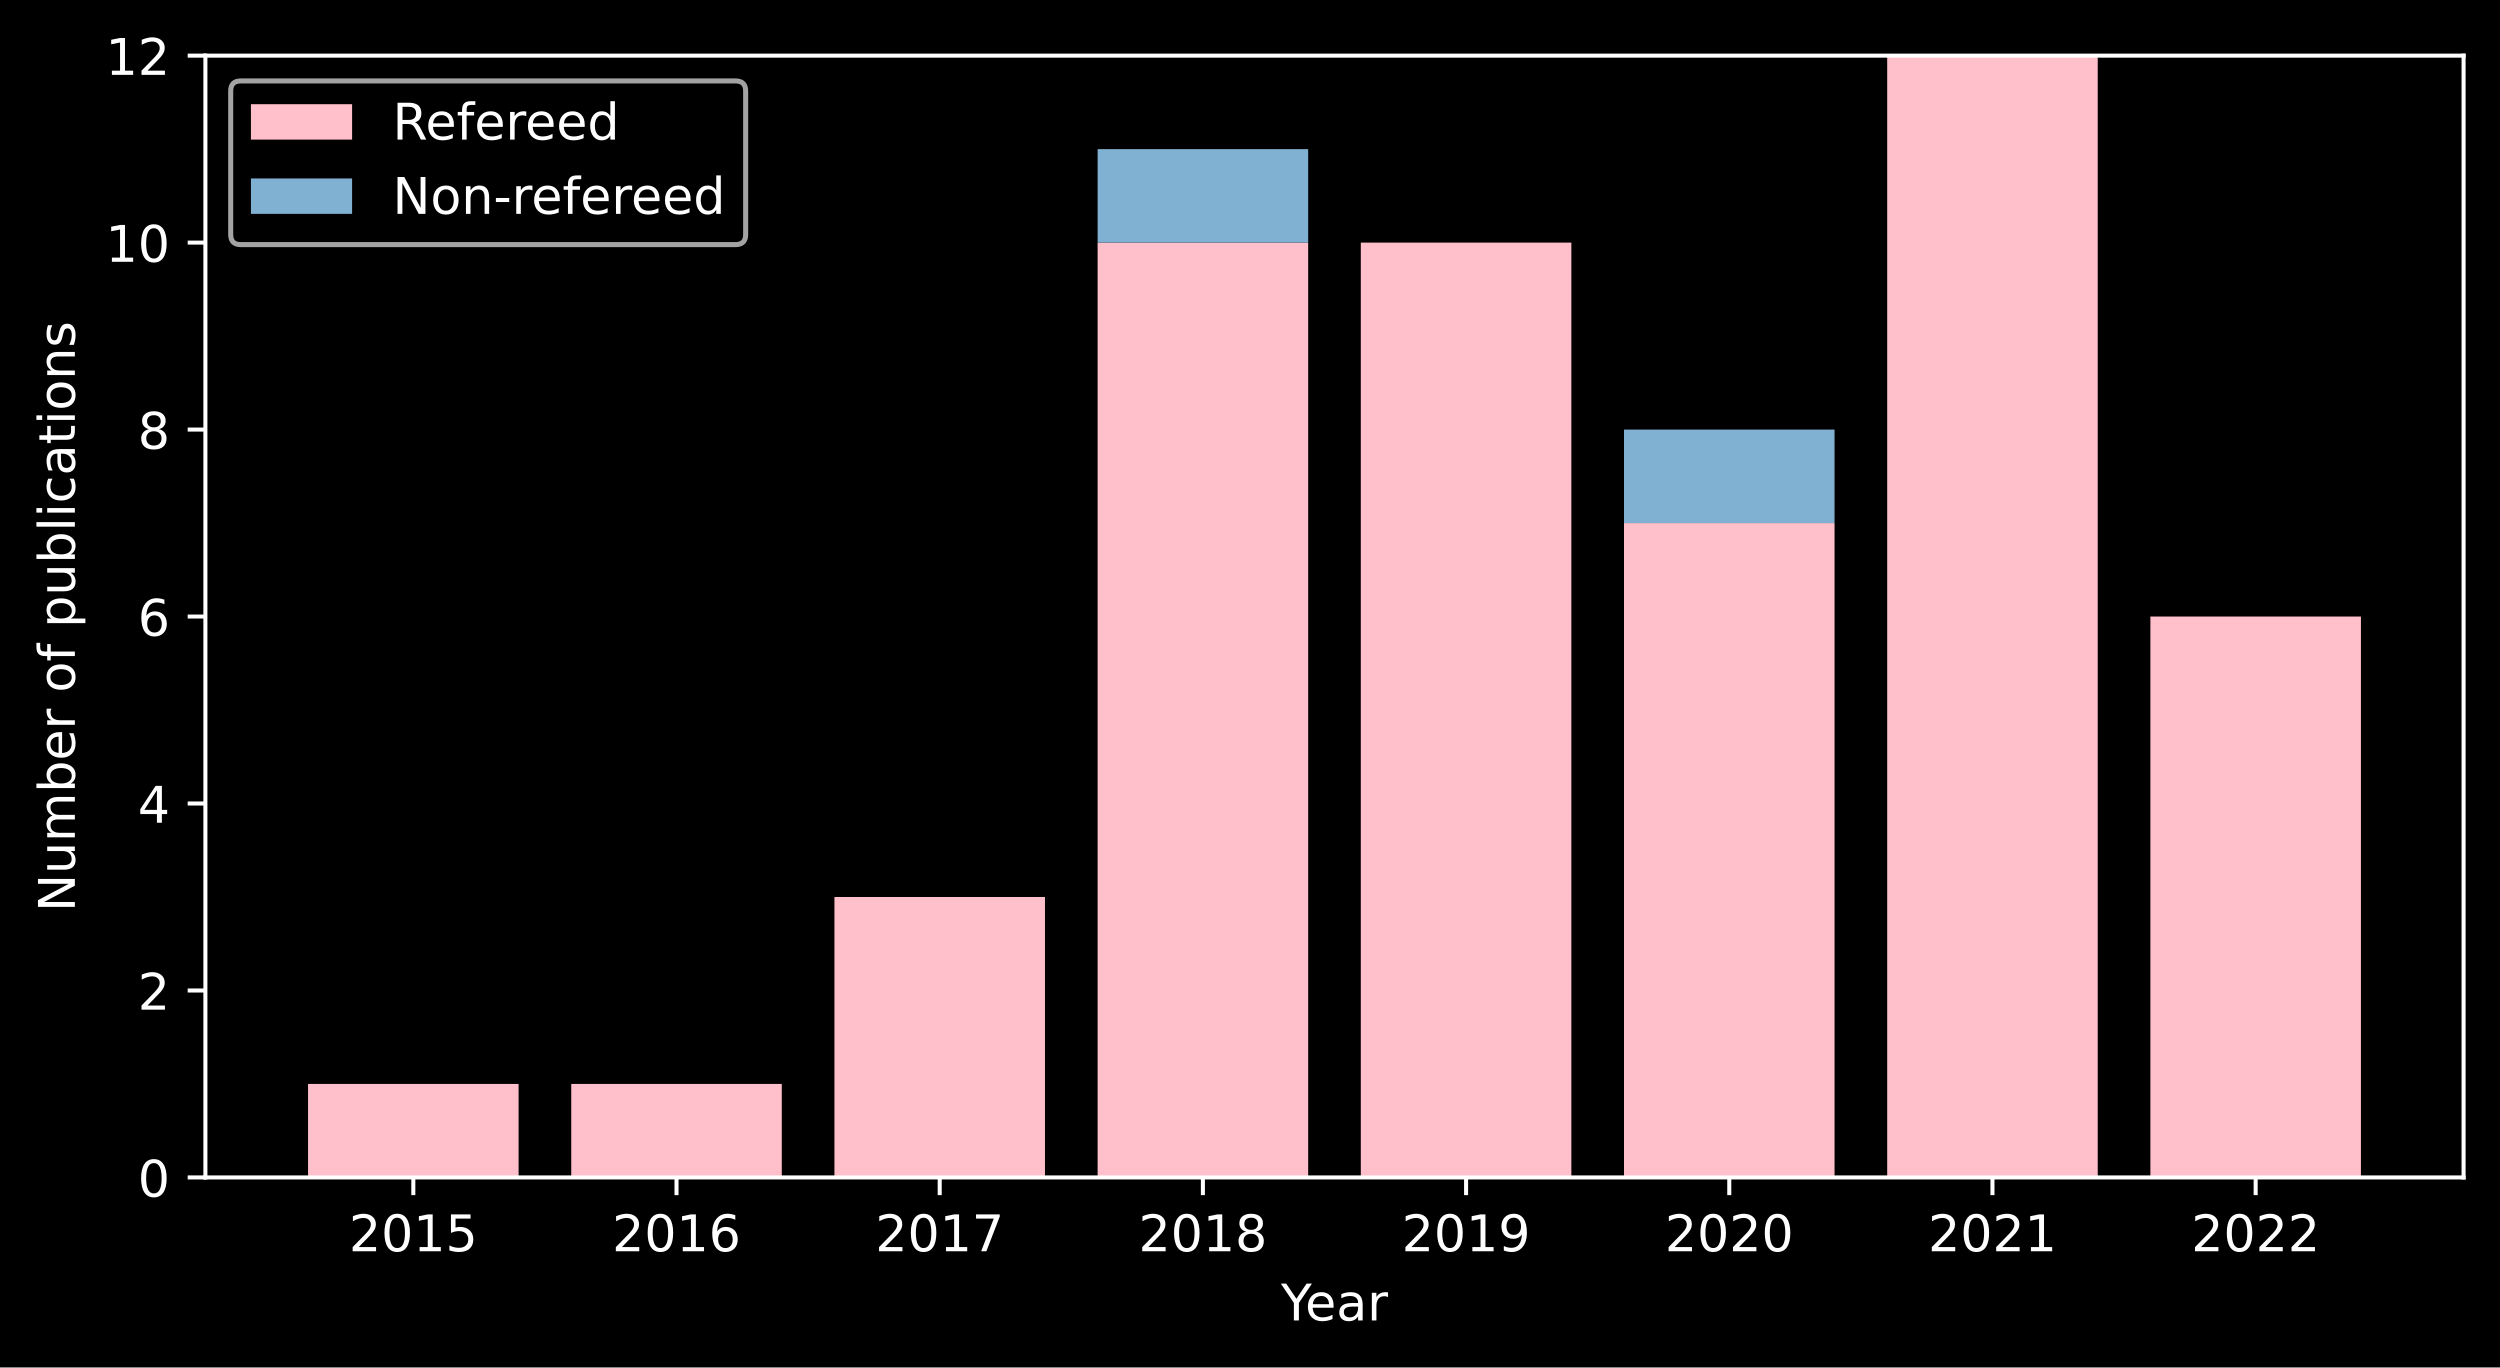
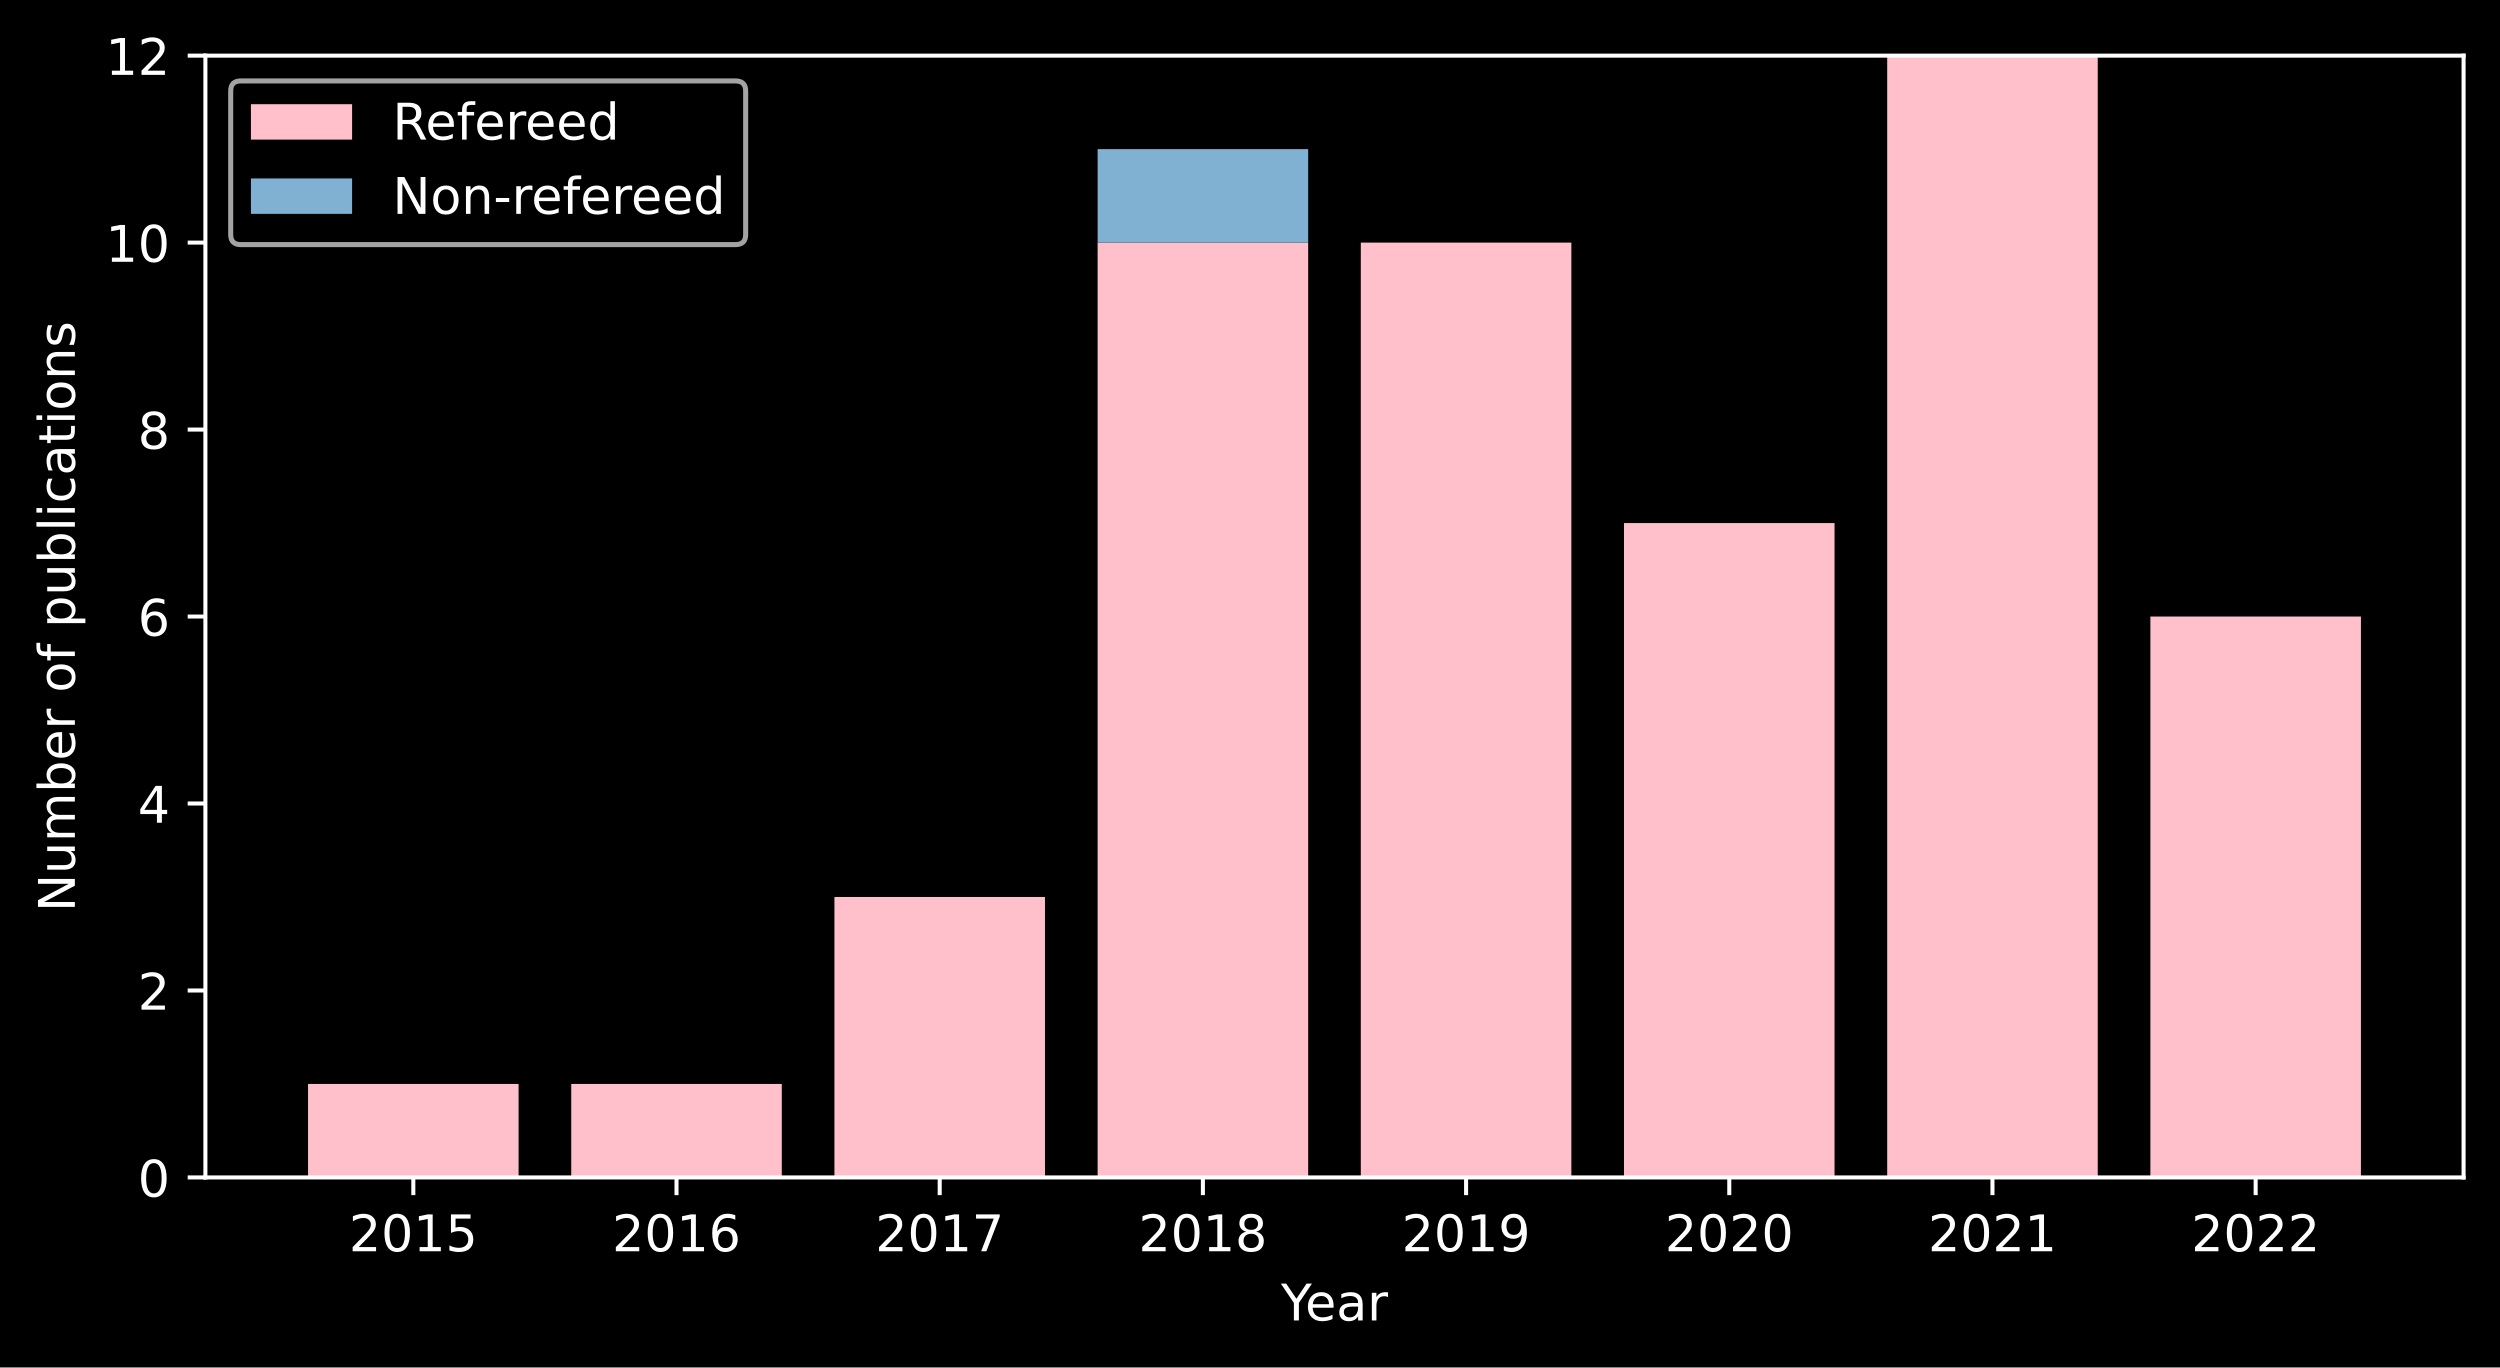
<svg xmlns="http://www.w3.org/2000/svg" xmlns:xlink="http://www.w3.org/1999/xlink" width="494.203pt" height="270.315pt" viewBox="0 0 494.203 270.315" version="1.1">
  <defs>
    <style type="text/css">*{stroke-linejoin: round; stroke-linecap: butt}</style>
  </defs>
  <g id="figure_1">
    <g id="patch_1">
      <path d="M 0 270.315  L 494.203 270.315  L 494.203 0  L 0 0  z " />
    </g>
    <g id="axes_1">
      <g id="patch_2">
        <path d="M 40.603 232.759  L 487.003 232.759  L 487.003 10.999  L 40.603 10.999  z " />
      </g>
      <g id="patch_3">
-         <path d="M 425.09 232.759  L 466.712 232.759  L 466.712 121.879  L 425.09 121.879  z " clip-path="url(#pa1e4fc22f9)" style="fill: #ffc0cb" />
+         <path d="M 425.09 232.759  L 466.712 232.759  L 466.712 121.879  L 425.09 121.879  z " clip-path="url(#p609e534602)" style="fill: #ffc0cb" />
      </g>
      <g id="patch_4">
-         <path d="M 373.062 232.759  L 414.684 232.759  L 414.684 10.999  L 373.062 10.999  z " clip-path="url(#pa1e4fc22f9)" style="fill: #ffc0cb" />
+         <path d="M 373.062 232.759  L 414.684 232.759  L 414.684 10.999  L 373.062 10.999  z " clip-path="url(#p609e534602)" style="fill: #ffc0cb" />
      </g>
      <g id="patch_5">
-         <path d="M 321.034 232.759  L 362.656 232.759  L 362.656 103.399  L 321.034 103.399  z " clip-path="url(#pa1e4fc22f9)" style="fill: #ffc0cb" />
+         <path d="M 321.034 232.759  L 362.656 232.759  L 362.656 103.399  L 321.034 103.399  z " clip-path="url(#p609e534602)" style="fill: #ffc0cb" />
      </g>
      <g id="patch_6">
-         <path d="M 269.006 232.759  L 310.628 232.759  L 310.628 47.959  L 269.006 47.959  z " clip-path="url(#pa1e4fc22f9)" style="fill: #ffc0cb" />
+         <path d="M 269.006 232.759  L 310.628 232.759  L 310.628 47.959  L 269.006 47.959  z " clip-path="url(#p609e534602)" style="fill: #ffc0cb" />
      </g>
      <g id="patch_7">
-         <path d="M 216.978 232.759  L 258.6 232.759  L 258.6 47.959  L 216.978 47.959  z " clip-path="url(#pa1e4fc22f9)" style="fill: #ffc0cb" />
+         <path d="M 216.978 232.759  L 258.6 232.759  L 258.6 47.959  L 216.978 47.959  z " clip-path="url(#p609e534602)" style="fill: #ffc0cb" />
      </g>
      <g id="patch_8">
-         <path d="M 164.95 232.759  L 206.572 232.759  L 206.572 177.319  L 164.95 177.319  z " clip-path="url(#pa1e4fc22f9)" style="fill: #ffc0cb" />
+         <path d="M 164.95 232.759  L 206.572 232.759  L 206.572 177.319  L 164.95 177.319  z " clip-path="url(#p609e534602)" style="fill: #ffc0cb" />
      </g>
      <g id="patch_9">
-         <path d="M 112.922 232.759  L 154.544 232.759  L 154.544 214.279  L 112.922 214.279  z " clip-path="url(#pa1e4fc22f9)" style="fill: #ffc0cb" />
+         <path d="M 112.922 232.759  L 154.544 232.759  L 154.544 214.279  L 112.922 214.279  z " clip-path="url(#p609e534602)" style="fill: #ffc0cb" />
      </g>
      <g id="patch_10">
-         <path d="M 60.894 232.759  L 102.516 232.759  L 102.516 214.279  L 60.894 214.279  z " clip-path="url(#pa1e4fc22f9)" style="fill: #ffc0cb" />
+         <path d="M 60.894 232.759  L 102.516 232.759  L 102.516 214.279  L 60.894 214.279  z " clip-path="url(#p609e534602)" style="fill: #ffc0cb" />
      </g>
      <g id="patch_11">
-         <path d="M 425.09 121.879  L 466.712 121.879  L 466.712 121.879  L 425.09 121.879  z " clip-path="url(#pa1e4fc22f9)" style="fill: #81b1d2" />
+         <path d="M 425.09 121.879  L 466.712 121.879  L 466.712 121.879  L 425.09 121.879  z " clip-path="url(#p609e534602)" style="fill: #81b1d2" />
      </g>
      <g id="patch_12">
-         <path d="M 373.062 10.999  L 414.684 10.999  L 414.684 10.999  L 373.062 10.999  z " clip-path="url(#pa1e4fc22f9)" style="fill: #81b1d2" />
+         <path d="M 373.062 10.999  L 414.684 10.999  L 414.684 10.999  L 373.062 10.999  z " clip-path="url(#p609e534602)" style="fill: #81b1d2" />
      </g>
      <g id="patch_13">
-         <path d="M 321.034 103.399  L 362.656 103.399  L 362.656 84.919  L 321.034 84.919  z " clip-path="url(#pa1e4fc22f9)" style="fill: #81b1d2" />
+         <path d="M 321.034 103.399  L 362.656 103.399  L 362.656 103.399  L 321.034 103.399  z " clip-path="url(#p609e534602)" style="fill: #81b1d2" />
      </g>
      <g id="patch_14">
-         <path d="M 269.006 47.959  L 310.628 47.959  L 310.628 47.959  L 269.006 47.959  z " clip-path="url(#pa1e4fc22f9)" style="fill: #81b1d2" />
+         <path d="M 269.006 47.959  L 310.628 47.959  L 310.628 47.959  L 269.006 47.959  z " clip-path="url(#p609e534602)" style="fill: #81b1d2" />
      </g>
      <g id="patch_15">
-         <path d="M 216.978 47.959  L 258.6 47.959  L 258.6 29.479  L 216.978 29.479  z " clip-path="url(#pa1e4fc22f9)" style="fill: #81b1d2" />
+         <path d="M 216.978 47.959  L 258.6 47.959  L 258.6 29.479  L 216.978 29.479  z " clip-path="url(#p609e534602)" style="fill: #81b1d2" />
      </g>
      <g id="patch_16">
-         <path d="M 164.95 177.319  L 206.572 177.319  L 206.572 177.319  L 164.95 177.319  z " clip-path="url(#pa1e4fc22f9)" style="fill: #81b1d2" />
+         <path d="M 164.95 177.319  L 206.572 177.319  L 206.572 177.319  L 164.95 177.319  z " clip-path="url(#p609e534602)" style="fill: #81b1d2" />
      </g>
      <g id="patch_17">
-         <path d="M 112.922 214.279  L 154.544 214.279  L 154.544 214.279  L 112.922 214.279  z " clip-path="url(#pa1e4fc22f9)" style="fill: #81b1d2" />
+         <path d="M 112.922 214.279  L 154.544 214.279  L 154.544 214.279  L 112.922 214.279  z " clip-path="url(#p609e534602)" style="fill: #81b1d2" />
      </g>
      <g id="patch_18">
-         <path d="M 60.894 214.279  L 102.516 214.279  L 102.516 214.279  L 60.894 214.279  z " clip-path="url(#pa1e4fc22f9)" style="fill: #81b1d2" />
+         <path d="M 60.894 214.279  L 102.516 214.279  L 102.516 214.279  L 60.894 214.279  z " clip-path="url(#p609e534602)" style="fill: #81b1d2" />
      </g>
      <g id="matplotlib.axis_1">
        <g id="xtick_1">
          <g id="line2d_1">
            <defs>
-               <path id="m7bdd862234" d="M 0 0  L 0 3.5  " style="stroke: #ffffff; stroke-width: 0.8" />
-             </defs>
-             <g>
-               <use xlink:href="#m7bdd862234" x="445.901" y="232.759" style="fill: #ffffff; stroke: #ffffff; stroke-width: 0.8" />
+               <path id="m243be92d24" d="M 0 0  L 0 3.5  " style="stroke: #ffffff; stroke-width: 0.8" />
+             </defs>
+             <g>
+               <use xlink:href="#m243be92d24" x="445.901" y="232.759" style="fill: #ffffff; stroke: #ffffff; stroke-width: 0.8" />
            </g>
          </g>
          <g id="text_1">
            <g style="fill: #ffffff" transform="translate(433.176 247.3577) scale(0.1 -0.1)">
              <defs>
                <path id="DejaVuSans-32" d="M 1228 531  L 3431 531  L 3431 0  L 469 0  L 469 531  Q 828 903 1448 1529  Q 2069 2156 2228 2338  Q 2531 2678 2651 2914  Q 2772 3150 2772 3378  Q 2772 3750 2511 3984  Q 2250 4219 1831 4219  Q 1534 4219 1204 4116  Q 875 4013 500 3803  L 500 4441  Q 881 4594 1212 4672  Q 1544 4750 1819 4750  Q 2544 4750 2975 4387  Q 3406 4025 3406 3419  Q 3406 3131 3298 2873  Q 3191 2616 2906 2266  Q 2828 2175 2409 1742  Q 1991 1309 1228 531  z " transform="scale(0.015625)" />
                <path id="DejaVuSans-30" d="M 2034 4250  Q 1547 4250 1301 3770  Q 1056 3291 1056 2328  Q 1056 1369 1301 889  Q 1547 409 2034 409  Q 2525 409 2770 889  Q 3016 1369 3016 2328  Q 3016 3291 2770 3770  Q 2525 4250 2034 4250  z M 2034 4750  Q 2819 4750 3233 4129  Q 3647 3509 3647 2328  Q 3647 1150 3233 529  Q 2819 -91 2034 -91  Q 1250 -91 836 529  Q 422 1150 422 2328  Q 422 3509 836 4129  Q 1250 4750 2034 4750  z " transform="scale(0.015625)" />
              </defs>
              <use xlink:href="#DejaVuSans-32" />
              <use xlink:href="#DejaVuSans-30" x="63.623" />
              <use xlink:href="#DejaVuSans-32" x="127.246" />
              <use xlink:href="#DejaVuSans-32" x="190.869" />
            </g>
          </g>
        </g>
        <g id="xtick_2">
          <g id="line2d_2">
            <g>
-               <use xlink:href="#m7bdd862234" x="393.873" y="232.759" style="fill: #ffffff; stroke: #ffffff; stroke-width: 0.8" />
+               <use xlink:href="#m243be92d24" x="393.873" y="232.759" style="fill: #ffffff; stroke: #ffffff; stroke-width: 0.8" />
            </g>
          </g>
          <g id="text_2">
            <g style="fill: #ffffff" transform="translate(381.1481 247.3577) scale(0.1 -0.1)">
              <defs>
                <path id="DejaVuSans-31" d="M 794 531  L 1825 531  L 1825 4091  L 703 3866  L 703 4441  L 1819 4666  L 2450 4666  L 2450 531  L 3481 531  L 3481 0  L 794 0  L 794 531  z " transform="scale(0.015625)" />
              </defs>
              <use xlink:href="#DejaVuSans-32" />
              <use xlink:href="#DejaVuSans-30" x="63.623" />
              <use xlink:href="#DejaVuSans-32" x="127.246" />
              <use xlink:href="#DejaVuSans-31" x="190.869" />
            </g>
          </g>
        </g>
        <g id="xtick_3">
          <g id="line2d_3">
            <g>
-               <use xlink:href="#m7bdd862234" x="341.845" y="232.759" style="fill: #ffffff; stroke: #ffffff; stroke-width: 0.8" />
+               <use xlink:href="#m243be92d24" x="341.845" y="232.759" style="fill: #ffffff; stroke: #ffffff; stroke-width: 0.8" />
            </g>
          </g>
          <g id="text_3">
            <g style="fill: #ffffff" transform="translate(329.1201 247.3577) scale(0.1 -0.1)">
              <use xlink:href="#DejaVuSans-32" />
              <use xlink:href="#DejaVuSans-30" x="63.623" />
              <use xlink:href="#DejaVuSans-32" x="127.246" />
              <use xlink:href="#DejaVuSans-30" x="190.869" />
            </g>
          </g>
        </g>
        <g id="xtick_4">
          <g id="line2d_4">
            <g>
-               <use xlink:href="#m7bdd862234" x="289.817" y="232.759" style="fill: #ffffff; stroke: #ffffff; stroke-width: 0.8" />
+               <use xlink:href="#m243be92d24" x="289.817" y="232.759" style="fill: #ffffff; stroke: #ffffff; stroke-width: 0.8" />
            </g>
          </g>
          <g id="text_4">
            <g style="fill: #ffffff" transform="translate(277.0921 247.3577) scale(0.1 -0.1)">
              <defs>
                <path id="DejaVuSans-39" d="M 703 97  L 703 672  Q 941 559 1184 500  Q 1428 441 1663 441  Q 2288 441 2617 861  Q 2947 1281 2994 2138  Q 2813 1869 2534 1725  Q 2256 1581 1919 1581  Q 1219 1581 811 2004  Q 403 2428 403 3163  Q 403 3881 828 4315  Q 1253 4750 1959 4750  Q 2769 4750 3195 4129  Q 3622 3509 3622 2328  Q 3622 1225 3098 567  Q 2575 -91 1691 -91  Q 1453 -91 1209 -44  Q 966 3 703 97  z M 1959 2075  Q 2384 2075 2632 2365  Q 2881 2656 2881 3163  Q 2881 3666 2632 3958  Q 2384 4250 1959 4250  Q 1534 4250 1286 3958  Q 1038 3666 1038 3163  Q 1038 2656 1286 2365  Q 1534 2075 1959 2075  z " transform="scale(0.015625)" />
              </defs>
              <use xlink:href="#DejaVuSans-32" />
              <use xlink:href="#DejaVuSans-30" x="63.623" />
              <use xlink:href="#DejaVuSans-31" x="127.246" />
              <use xlink:href="#DejaVuSans-39" x="190.869" />
            </g>
          </g>
        </g>
        <g id="xtick_5">
          <g id="line2d_5">
            <g>
-               <use xlink:href="#m7bdd862234" x="237.789" y="232.759" style="fill: #ffffff; stroke: #ffffff; stroke-width: 0.8" />
+               <use xlink:href="#m243be92d24" x="237.789" y="232.759" style="fill: #ffffff; stroke: #ffffff; stroke-width: 0.8" />
            </g>
          </g>
          <g id="text_5">
            <g style="fill: #ffffff" transform="translate(225.0641 247.3577) scale(0.1 -0.1)">
              <defs>
                <path id="DejaVuSans-38" d="M 2034 2216  Q 1584 2216 1326 1975  Q 1069 1734 1069 1313  Q 1069 891 1326 650  Q 1584 409 2034 409  Q 2484 409 2743 651  Q 3003 894 3003 1313  Q 3003 1734 2745 1975  Q 2488 2216 2034 2216  z M 1403 2484  Q 997 2584 770 2862  Q 544 3141 544 3541  Q 544 4100 942 4425  Q 1341 4750 2034 4750  Q 2731 4750 3128 4425  Q 3525 4100 3525 3541  Q 3525 3141 3298 2862  Q 3072 2584 2669 2484  Q 3125 2378 3379 2068  Q 3634 1759 3634 1313  Q 3634 634 3220 271  Q 2806 -91 2034 -91  Q 1263 -91 848 271  Q 434 634 434 1313  Q 434 1759 690 2068  Q 947 2378 1403 2484  z M 1172 3481  Q 1172 3119 1398 2916  Q 1625 2713 2034 2713  Q 2441 2713 2670 2916  Q 2900 3119 2900 3481  Q 2900 3844 2670 4047  Q 2441 4250 2034 4250  Q 1625 4250 1398 4047  Q 1172 3844 1172 3481  z " transform="scale(0.015625)" />
              </defs>
              <use xlink:href="#DejaVuSans-32" />
              <use xlink:href="#DejaVuSans-30" x="63.623" />
              <use xlink:href="#DejaVuSans-31" x="127.246" />
              <use xlink:href="#DejaVuSans-38" x="190.869" />
            </g>
          </g>
        </g>
        <g id="xtick_6">
          <g id="line2d_6">
            <g>
-               <use xlink:href="#m7bdd862234" x="185.761" y="232.759" style="fill: #ffffff; stroke: #ffffff; stroke-width: 0.8" />
+               <use xlink:href="#m243be92d24" x="185.761" y="232.759" style="fill: #ffffff; stroke: #ffffff; stroke-width: 0.8" />
            </g>
          </g>
          <g id="text_6">
            <g style="fill: #ffffff" transform="translate(173.0362 247.3577) scale(0.1 -0.1)">
              <defs>
                <path id="DejaVuSans-37" d="M 525 4666  L 3525 4666  L 3525 4397  L 1831 0  L 1172 0  L 2766 4134  L 525 4134  L 525 4666  z " transform="scale(0.015625)" />
              </defs>
              <use xlink:href="#DejaVuSans-32" />
              <use xlink:href="#DejaVuSans-30" x="63.623" />
              <use xlink:href="#DejaVuSans-31" x="127.246" />
              <use xlink:href="#DejaVuSans-37" x="190.869" />
            </g>
          </g>
        </g>
        <g id="xtick_7">
          <g id="line2d_7">
            <g>
-               <use xlink:href="#m7bdd862234" x="133.733" y="232.759" style="fill: #ffffff; stroke: #ffffff; stroke-width: 0.8" />
+               <use xlink:href="#m243be92d24" x="133.733" y="232.759" style="fill: #ffffff; stroke: #ffffff; stroke-width: 0.8" />
            </g>
          </g>
          <g id="text_7">
            <g style="fill: #ffffff" transform="translate(121.0082 247.3577) scale(0.1 -0.1)">
              <defs>
                <path id="DejaVuSans-36" d="M 2113 2584  Q 1688 2584 1439 2293  Q 1191 2003 1191 1497  Q 1191 994 1439 701  Q 1688 409 2113 409  Q 2538 409 2786 701  Q 3034 994 3034 1497  Q 3034 2003 2786 2293  Q 2538 2584 2113 2584  z M 3366 4563  L 3366 3988  Q 3128 4100 2886 4159  Q 2644 4219 2406 4219  Q 1781 4219 1451 3797  Q 1122 3375 1075 2522  Q 1259 2794 1537 2939  Q 1816 3084 2150 3084  Q 2853 3084 3261 2657  Q 3669 2231 3669 1497  Q 3669 778 3244 343  Q 2819 -91 2113 -91  Q 1303 -91 875 529  Q 447 1150 447 2328  Q 447 3434 972 4092  Q 1497 4750 2381 4750  Q 2619 4750 2861 4703  Q 3103 4656 3366 4563  z " transform="scale(0.015625)" />
              </defs>
              <use xlink:href="#DejaVuSans-32" />
              <use xlink:href="#DejaVuSans-30" x="63.623" />
              <use xlink:href="#DejaVuSans-31" x="127.246" />
              <use xlink:href="#DejaVuSans-36" x="190.869" />
            </g>
          </g>
        </g>
        <g id="xtick_8">
          <g id="line2d_8">
            <g>
-               <use xlink:href="#m7bdd862234" x="81.705" y="232.759" style="fill: #ffffff; stroke: #ffffff; stroke-width: 0.8" />
+               <use xlink:href="#m243be92d24" x="81.705" y="232.759" style="fill: #ffffff; stroke: #ffffff; stroke-width: 0.8" />
            </g>
          </g>
          <g id="text_8">
            <g style="fill: #ffffff" transform="translate(68.98022 247.3577) scale(0.1 -0.1)">
              <defs>
                <path id="DejaVuSans-35" d="M 691 4666  L 3169 4666  L 3169 4134  L 1269 4134  L 1269 2991  Q 1406 3038 1543 3061  Q 1681 3084 1819 3084  Q 2600 3084 3056 2656  Q 3513 2228 3513 1497  Q 3513 744 3044 326  Q 2575 -91 1722 -91  Q 1428 -91 1123 -41  Q 819 9 494 109  L 494 744  Q 775 591 1075 516  Q 1375 441 1709 441  Q 2250 441 2565 725  Q 2881 1009 2881 1497  Q 2881 1984 2565 2268  Q 2250 2553 1709 2553  Q 1456 2553 1204 2497  Q 953 2441 691 2322  L 691 4666  z " transform="scale(0.015625)" />
              </defs>
              <use xlink:href="#DejaVuSans-32" />
              <use xlink:href="#DejaVuSans-30" x="63.623" />
              <use xlink:href="#DejaVuSans-31" x="127.246" />
              <use xlink:href="#DejaVuSans-35" x="190.869" />
            </g>
          </g>
        </g>
        <g id="text_9">
          <g style="fill: #ffffff" transform="translate(253.2156 261.0358) scale(0.1 -0.1)">
            <defs>
              <path id="DejaVuSans-59" d="M -13 4666  L 666 4666  L 1959 2747  L 3244 4666  L 3922 4666  L 2272 2222  L 2272 0  L 1638 0  L 1638 2222  L -13 4666  z " transform="scale(0.015625)" />
              <path id="DejaVuSans-65" d="M 3597 1894  L 3597 1613  L 953 1613  Q 991 1019 1311 708  Q 1631 397 2203 397  Q 2534 397 2845 478  Q 3156 559 3463 722  L 3463 178  Q 3153 47 2828 -22  Q 2503 -91 2169 -91  Q 1331 -91 842 396  Q 353 884 353 1716  Q 353 2575 817 3079  Q 1281 3584 2069 3584  Q 2775 3584 3186 3129  Q 3597 2675 3597 1894  z M 3022 2063  Q 3016 2534 2758 2815  Q 2500 3097 2075 3097  Q 1594 3097 1305 2825  Q 1016 2553 972 2059  L 3022 2063  z " transform="scale(0.015625)" />
              <path id="DejaVuSans-61" d="M 2194 1759  Q 1497 1759 1228 1600  Q 959 1441 959 1056  Q 959 750 1161 570  Q 1363 391 1709 391  Q 2188 391 2477 730  Q 2766 1069 2766 1631  L 2766 1759  L 2194 1759  z M 3341 1997  L 3341 0  L 2766 0  L 2766 531  Q 2569 213 2275 61  Q 1981 -91 1556 -91  Q 1019 -91 701 211  Q 384 513 384 1019  Q 384 1609 779 1909  Q 1175 2209 1959 2209  L 2766 2209  L 2766 2266  Q 2766 2663 2505 2880  Q 2244 3097 1772 3097  Q 1472 3097 1187 3025  Q 903 2953 641 2809  L 641 3341  Q 956 3463 1253 3523  Q 1550 3584 1831 3584  Q 2591 3584 2966 3190  Q 3341 2797 3341 1997  z " transform="scale(0.015625)" />
              <path id="DejaVuSans-72" d="M 2631 2963  Q 2534 3019 2420 3045  Q 2306 3072 2169 3072  Q 1681 3072 1420 2755  Q 1159 2438 1159 1844  L 1159 0  L 581 0  L 581 3500  L 1159 3500  L 1159 2956  Q 1341 3275 1631 3429  Q 1922 3584 2338 3584  Q 2397 3584 2469 3576  Q 2541 3569 2628 3553  L 2631 2963  z " transform="scale(0.015625)" />
            </defs>
            <use xlink:href="#DejaVuSans-59" />
            <use xlink:href="#DejaVuSans-65" x="47.834" />
            <use xlink:href="#DejaVuSans-61" x="109.357" />
            <use xlink:href="#DejaVuSans-72" x="170.637" />
          </g>
        </g>
      </g>
      <g id="matplotlib.axis_2">
        <g id="ytick_1">
          <g id="line2d_9">
            <defs>
-               <path id="medc131f538" d="M 0 0  L -3.5 0  " style="stroke: #ffffff; stroke-width: 0.8" />
-             </defs>
-             <g>
-               <use xlink:href="#medc131f538" x="40.603" y="232.759" style="fill: #ffffff; stroke: #ffffff; stroke-width: 0.8" />
+               <path id="m0a7576efcc" d="M 0 0  L -3.5 0  " style="stroke: #ffffff; stroke-width: 0.8" />
+             </defs>
+             <g>
+               <use xlink:href="#m0a7576efcc" x="40.603" y="232.759" style="fill: #ffffff; stroke: #ffffff; stroke-width: 0.8" />
            </g>
          </g>
          <g id="text_10">
            <g style="fill: #ffffff" transform="translate(27.24063 236.5584) scale(0.1 -0.1)">
              <use xlink:href="#DejaVuSans-30" />
            </g>
          </g>
        </g>
        <g id="ytick_2">
          <g id="line2d_10">
            <g>
-               <use xlink:href="#medc131f538" x="40.603" y="195.799" style="fill: #ffffff; stroke: #ffffff; stroke-width: 0.8" />
+               <use xlink:href="#m0a7576efcc" x="40.603" y="195.799" style="fill: #ffffff; stroke: #ffffff; stroke-width: 0.8" />
            </g>
          </g>
          <g id="text_11">
            <g style="fill: #ffffff" transform="translate(27.24063 199.5984) scale(0.1 -0.1)">
              <use xlink:href="#DejaVuSans-32" />
            </g>
          </g>
        </g>
        <g id="ytick_3">
          <g id="line2d_11">
            <g>
-               <use xlink:href="#medc131f538" x="40.603" y="158.839" style="fill: #ffffff; stroke: #ffffff; stroke-width: 0.8" />
+               <use xlink:href="#m0a7576efcc" x="40.603" y="158.839" style="fill: #ffffff; stroke: #ffffff; stroke-width: 0.8" />
            </g>
          </g>
          <g id="text_12">
            <g style="fill: #ffffff" transform="translate(27.24063 162.6384) scale(0.1 -0.1)">
              <defs>
                <path id="DejaVuSans-34" d="M 2419 4116  L 825 1625  L 2419 1625  L 2419 4116  z M 2253 4666  L 3047 4666  L 3047 1625  L 3713 1625  L 3713 1100  L 3047 1100  L 3047 0  L 2419 0  L 2419 1100  L 313 1100  L 313 1709  L 2253 4666  z " transform="scale(0.015625)" />
              </defs>
              <use xlink:href="#DejaVuSans-34" />
            </g>
          </g>
        </g>
        <g id="ytick_4">
          <g id="line2d_12">
            <g>
-               <use xlink:href="#medc131f538" x="40.603" y="121.879" style="fill: #ffffff; stroke: #ffffff; stroke-width: 0.8" />
+               <use xlink:href="#m0a7576efcc" x="40.603" y="121.879" style="fill: #ffffff; stroke: #ffffff; stroke-width: 0.8" />
            </g>
          </g>
          <g id="text_13">
            <g style="fill: #ffffff" transform="translate(27.24063 125.6784) scale(0.1 -0.1)">
              <use xlink:href="#DejaVuSans-36" />
            </g>
          </g>
        </g>
        <g id="ytick_5">
          <g id="line2d_13">
            <g>
-               <use xlink:href="#medc131f538" x="40.603" y="84.919" style="fill: #ffffff; stroke: #ffffff; stroke-width: 0.8" />
+               <use xlink:href="#m0a7576efcc" x="40.603" y="84.919" style="fill: #ffffff; stroke: #ffffff; stroke-width: 0.8" />
            </g>
          </g>
          <g id="text_14">
            <g style="fill: #ffffff" transform="translate(27.24063 88.71844) scale(0.1 -0.1)">
              <use xlink:href="#DejaVuSans-38" />
            </g>
          </g>
        </g>
        <g id="ytick_6">
          <g id="line2d_14">
            <g>
-               <use xlink:href="#medc131f538" x="40.603" y="47.959" style="fill: #ffffff; stroke: #ffffff; stroke-width: 0.8" />
+               <use xlink:href="#m0a7576efcc" x="40.603" y="47.959" style="fill: #ffffff; stroke: #ffffff; stroke-width: 0.8" />
            </g>
          </g>
          <g id="text_15">
            <g style="fill: #ffffff" transform="translate(20.87813 51.75844) scale(0.1 -0.1)">
              <use xlink:href="#DejaVuSans-31" />
              <use xlink:href="#DejaVuSans-30" x="63.623" />
            </g>
          </g>
        </g>
        <g id="ytick_7">
          <g id="line2d_15">
            <g>
-               <use xlink:href="#medc131f538" x="40.603" y="10.999" style="fill: #ffffff; stroke: #ffffff; stroke-width: 0.8" />
+               <use xlink:href="#m0a7576efcc" x="40.603" y="10.999" style="fill: #ffffff; stroke: #ffffff; stroke-width: 0.8" />
            </g>
          </g>
          <g id="text_16">
            <g style="fill: #ffffff" transform="translate(20.87813 14.79844) scale(0.1 -0.1)">
              <use xlink:href="#DejaVuSans-31" />
              <use xlink:href="#DejaVuSans-32" x="63.623" />
            </g>
          </g>
        </g>
        <g id="text_17">
          <g style="fill: #ffffff" transform="translate(14.79844 180.2534) rotate(-90) scale(0.1 -0.1)">
            <defs>
              <path id="DejaVuSans-4e" d="M 628 4666  L 1478 4666  L 3547 763  L 3547 4666  L 4159 4666  L 4159 0  L 3309 0  L 1241 3903  L 1241 0  L 628 0  L 628 4666  z " transform="scale(0.015625)" />
              <path id="DejaVuSans-75" d="M 544 1381  L 544 3500  L 1119 3500  L 1119 1403  Q 1119 906 1312 657  Q 1506 409 1894 409  Q 2359 409 2629 706  Q 2900 1003 2900 1516  L 2900 3500  L 3475 3500  L 3475 0  L 2900 0  L 2900 538  Q 2691 219 2414 64  Q 2138 -91 1772 -91  Q 1169 -91 856 284  Q 544 659 544 1381  z M 1991 3584  L 1991 3584  z " transform="scale(0.015625)" />
              <path id="DejaVuSans-6d" d="M 3328 2828  Q 3544 3216 3844 3400  Q 4144 3584 4550 3584  Q 5097 3584 5394 3201  Q 5691 2819 5691 2113  L 5691 0  L 5113 0  L 5113 2094  Q 5113 2597 4934 2840  Q 4756 3084 4391 3084  Q 3944 3084 3684 2787  Q 3425 2491 3425 1978  L 3425 0  L 2847 0  L 2847 2094  Q 2847 2600 2669 2842  Q 2491 3084 2119 3084  Q 1678 3084 1418 2786  Q 1159 2488 1159 1978  L 1159 0  L 581 0  L 581 3500  L 1159 3500  L 1159 2956  Q 1356 3278 1631 3431  Q 1906 3584 2284 3584  Q 2666 3584 2933 3390  Q 3200 3197 3328 2828  z " transform="scale(0.015625)" />
              <path id="DejaVuSans-62" d="M 3116 1747  Q 3116 2381 2855 2742  Q 2594 3103 2138 3103  Q 1681 3103 1420 2742  Q 1159 2381 1159 1747  Q 1159 1113 1420 752  Q 1681 391 2138 391  Q 2594 391 2855 752  Q 3116 1113 3116 1747  z M 1159 2969  Q 1341 3281 1617 3432  Q 1894 3584 2278 3584  Q 2916 3584 3314 3078  Q 3713 2572 3713 1747  Q 3713 922 3314 415  Q 2916 -91 2278 -91  Q 1894 -91 1617 61  Q 1341 213 1159 525  L 1159 0  L 581 0  L 581 4863  L 1159 4863  L 1159 2969  z " transform="scale(0.015625)" />
              <path id="DejaVuSans-20" transform="scale(0.015625)" />
              <path id="DejaVuSans-6f" d="M 1959 3097  Q 1497 3097 1228 2736  Q 959 2375 959 1747  Q 959 1119 1226 758  Q 1494 397 1959 397  Q 2419 397 2687 759  Q 2956 1122 2956 1747  Q 2956 2369 2687 2733  Q 2419 3097 1959 3097  z M 1959 3584  Q 2709 3584 3137 3096  Q 3566 2609 3566 1747  Q 3566 888 3137 398  Q 2709 -91 1959 -91  Q 1206 -91 779 398  Q 353 888 353 1747  Q 353 2609 779 3096  Q 1206 3584 1959 3584  z " transform="scale(0.015625)" />
              <path id="DejaVuSans-66" d="M 2375 4863  L 2375 4384  L 1825 4384  Q 1516 4384 1395 4259  Q 1275 4134 1275 3809  L 1275 3500  L 2222 3500  L 2222 3053  L 1275 3053  L 1275 0  L 697 0  L 697 3053  L 147 3053  L 147 3500  L 697 3500  L 697 3744  Q 697 4328 969 4595  Q 1241 4863 1831 4863  L 2375 4863  z " transform="scale(0.015625)" />
              <path id="DejaVuSans-70" d="M 1159 525  L 1159 -1331  L 581 -1331  L 581 3500  L 1159 3500  L 1159 2969  Q 1341 3281 1617 3432  Q 1894 3584 2278 3584  Q 2916 3584 3314 3078  Q 3713 2572 3713 1747  Q 3713 922 3314 415  Q 2916 -91 2278 -91  Q 1894 -91 1617 61  Q 1341 213 1159 525  z M 3116 1747  Q 3116 2381 2855 2742  Q 2594 3103 2138 3103  Q 1681 3103 1420 2742  Q 1159 2381 1159 1747  Q 1159 1113 1420 752  Q 1681 391 2138 391  Q 2594 391 2855 752  Q 3116 1113 3116 1747  z " transform="scale(0.015625)" />
              <path id="DejaVuSans-6c" d="M 603 4863  L 1178 4863  L 1178 0  L 603 0  L 603 4863  z " transform="scale(0.015625)" />
              <path id="DejaVuSans-69" d="M 603 3500  L 1178 3500  L 1178 0  L 603 0  L 603 3500  z M 603 4863  L 1178 4863  L 1178 4134  L 603 4134  L 603 4863  z " transform="scale(0.015625)" />
              <path id="DejaVuSans-63" d="M 3122 3366  L 3122 2828  Q 2878 2963 2633 3030  Q 2388 3097 2138 3097  Q 1578 3097 1268 2742  Q 959 2388 959 1747  Q 959 1106 1268 751  Q 1578 397 2138 397  Q 2388 397 2633 464  Q 2878 531 3122 666  L 3122 134  Q 2881 22 2623 -34  Q 2366 -91 2075 -91  Q 1284 -91 818 406  Q 353 903 353 1747  Q 353 2603 823 3093  Q 1294 3584 2113 3584  Q 2378 3584 2631 3529  Q 2884 3475 3122 3366  z " transform="scale(0.015625)" />
              <path id="DejaVuSans-74" d="M 1172 4494  L 1172 3500  L 2356 3500  L 2356 3053  L 1172 3053  L 1172 1153  Q 1172 725 1289 603  Q 1406 481 1766 481  L 2356 481  L 2356 0  L 1766 0  Q 1100 0 847 248  Q 594 497 594 1153  L 594 3053  L 172 3053  L 172 3500  L 594 3500  L 594 4494  L 1172 4494  z " transform="scale(0.015625)" />
              <path id="DejaVuSans-6e" d="M 3513 2113  L 3513 0  L 2938 0  L 2938 2094  Q 2938 2591 2744 2837  Q 2550 3084 2163 3084  Q 1697 3084 1428 2787  Q 1159 2491 1159 1978  L 1159 0  L 581 0  L 581 3500  L 1159 3500  L 1159 2956  Q 1366 3272 1645 3428  Q 1925 3584 2291 3584  Q 2894 3584 3203 3211  Q 3513 2838 3513 2113  z " transform="scale(0.015625)" />
              <path id="DejaVuSans-73" d="M 2834 3397  L 2834 2853  Q 2591 2978 2328 3040  Q 2066 3103 1784 3103  Q 1356 3103 1142 2972  Q 928 2841 928 2578  Q 928 2378 1081 2264  Q 1234 2150 1697 2047  L 1894 2003  Q 2506 1872 2764 1633  Q 3022 1394 3022 966  Q 3022 478 2636 193  Q 2250 -91 1575 -91  Q 1294 -91 989 -36  Q 684 19 347 128  L 347 722  Q 666 556 975 473  Q 1284 391 1588 391  Q 1994 391 2212 530  Q 2431 669 2431 922  Q 2431 1156 2273 1281  Q 2116 1406 1581 1522  L 1381 1569  Q 847 1681 609 1914  Q 372 2147 372 2553  Q 372 3047 722 3315  Q 1072 3584 1716 3584  Q 2034 3584 2315 3537  Q 2597 3491 2834 3397  z " transform="scale(0.015625)" />
            </defs>
            <use xlink:href="#DejaVuSans-4e" />
            <use xlink:href="#DejaVuSans-75" x="74.805" />
            <use xlink:href="#DejaVuSans-6d" x="138.184" />
            <use xlink:href="#DejaVuSans-62" x="235.596" />
            <use xlink:href="#DejaVuSans-65" x="299.072" />
            <use xlink:href="#DejaVuSans-72" x="360.596" />
            <use xlink:href="#DejaVuSans-20" x="401.709" />
            <use xlink:href="#DejaVuSans-6f" x="433.496" />
            <use xlink:href="#DejaVuSans-66" x="494.678" />
            <use xlink:href="#DejaVuSans-20" x="529.883" />
            <use xlink:href="#DejaVuSans-70" x="561.67" />
            <use xlink:href="#DejaVuSans-75" x="625.146" />
            <use xlink:href="#DejaVuSans-62" x="688.525" />
            <use xlink:href="#DejaVuSans-6c" x="752.002" />
            <use xlink:href="#DejaVuSans-69" x="779.785" />
            <use xlink:href="#DejaVuSans-63" x="807.568" />
            <use xlink:href="#DejaVuSans-61" x="862.549" />
            <use xlink:href="#DejaVuSans-74" x="923.828" />
            <use xlink:href="#DejaVuSans-69" x="963.037" />
            <use xlink:href="#DejaVuSans-6f" x="990.82" />
            <use xlink:href="#DejaVuSans-6e" x="1052.002" />
            <use xlink:href="#DejaVuSans-73" x="1115.381" />
          </g>
        </g>
      </g>
      <g id="patch_19">
        <path d="M 40.603 232.759  L 40.603 10.999  " style="fill: none; stroke: #ffffff; stroke-width: 0.8; stroke-linejoin: miter; stroke-linecap: square" />
      </g>
      <g id="patch_20">
        <path d="M 487.003 232.759  L 487.003 10.999  " style="fill: none; stroke: #ffffff; stroke-width: 0.8; stroke-linejoin: miter; stroke-linecap: square" />
      </g>
      <g id="patch_21">
        <path d="M 40.603 232.759  L 487.003 232.759  " style="fill: none; stroke: #ffffff; stroke-width: 0.8; stroke-linejoin: miter; stroke-linecap: square" />
      </g>
      <g id="patch_22">
        <path d="M 40.603 10.999  L 487.003 10.999  " style="fill: none; stroke: #ffffff; stroke-width: 0.8; stroke-linejoin: miter; stroke-linecap: square" />
      </g>
      <g id="legend_1">
        <g id="patch_23">
          <path d="M 47.603 48.355  L 145.402 48.355  Q 147.402 48.355 147.402 46.355  L 147.402 17.999  Q 147.402 15.999 145.402 15.999  L 47.603 15.999  Q 45.603 15.999 45.603 17.999  L 45.603 46.355  Q 45.603 48.355 47.603 48.355  z " style="opacity: 0.8; stroke: #cccccc; stroke-linejoin: miter" />
        </g>
        <g id="patch_24">
          <path d="M 49.603 27.598  L 69.603 27.598  L 69.603 20.598  L 49.603 20.598  z " style="fill: #ffc0cb" />
        </g>
        <g id="text_18">
          <g style="fill: #ffffff" transform="translate(77.60313 27.59766) scale(0.1 -0.1)">
            <defs>
              <path id="DejaVuSans-52" d="M 2841 2188  Q 3044 2119 3236 1894  Q 3428 1669 3622 1275  L 4263 0  L 3584 0  L 2988 1197  Q 2756 1666 2539 1819  Q 2322 1972 1947 1972  L 1259 1972  L 1259 0  L 628 0  L 628 4666  L 2053 4666  Q 2853 4666 3247 4331  Q 3641 3997 3641 3322  Q 3641 2881 3436 2590  Q 3231 2300 2841 2188  z M 1259 4147  L 1259 2491  L 2053 2491  Q 2509 2491 2742 2702  Q 2975 2913 2975 3322  Q 2975 3731 2742 3939  Q 2509 4147 2053 4147  L 1259 4147  z " transform="scale(0.015625)" />
              <path id="DejaVuSans-64" d="M 2906 2969  L 2906 4863  L 3481 4863  L 3481 0  L 2906 0  L 2906 525  Q 2725 213 2448 61  Q 2172 -91 1784 -91  Q 1150 -91 751 415  Q 353 922 353 1747  Q 353 2572 751 3078  Q 1150 3584 1784 3584  Q 2172 3584 2448 3432  Q 2725 3281 2906 2969  z M 947 1747  Q 947 1113 1208 752  Q 1469 391 1925 391  Q 2381 391 2643 752  Q 2906 1113 2906 1747  Q 2906 2381 2643 2742  Q 2381 3103 1925 3103  Q 1469 3103 1208 2742  Q 947 2381 947 1747  z " transform="scale(0.015625)" />
            </defs>
            <use xlink:href="#DejaVuSans-52" />
            <use xlink:href="#DejaVuSans-65" x="64.982" />
            <use xlink:href="#DejaVuSans-66" x="126.506" />
            <use xlink:href="#DejaVuSans-65" x="161.711" />
            <use xlink:href="#DejaVuSans-72" x="223.234" />
            <use xlink:href="#DejaVuSans-65" x="262.098" />
            <use xlink:href="#DejaVuSans-65" x="323.621" />
            <use xlink:href="#DejaVuSans-64" x="385.145" />
          </g>
        </g>
        <g id="patch_25">
          <path d="M 49.603 42.276  L 69.603 42.276  L 69.603 35.276  L 49.603 35.276  z " style="fill: #81b1d2" />
        </g>
        <g id="text_19">
          <g style="fill: #ffffff" transform="translate(77.60313 42.27578) scale(0.1 -0.1)">
            <defs>
              <path id="DejaVuSans-2d" d="M 313 2009  L 1997 2009  L 1997 1497  L 313 1497  L 313 2009  z " transform="scale(0.015625)" />
            </defs>
            <use xlink:href="#DejaVuSans-4e" />
            <use xlink:href="#DejaVuSans-6f" x="74.805" />
            <use xlink:href="#DejaVuSans-6e" x="135.986" />
            <use xlink:href="#DejaVuSans-2d" x="199.365" />
            <use xlink:href="#DejaVuSans-72" x="235.449" />
            <use xlink:href="#DejaVuSans-65" x="274.312" />
            <use xlink:href="#DejaVuSans-66" x="335.836" />
            <use xlink:href="#DejaVuSans-65" x="371.041" />
            <use xlink:href="#DejaVuSans-72" x="432.564" />
            <use xlink:href="#DejaVuSans-65" x="471.428" />
            <use xlink:href="#DejaVuSans-65" x="532.951" />
            <use xlink:href="#DejaVuSans-64" x="594.475" />
          </g>
        </g>
      </g>
    </g>
  </g>
  <defs>
-     <clipPath id="pa1e4fc22f9">
+     <clipPath id="p609e534602">
      <rect x="40.603" y="10.999" width="446.4" height="221.76" />
    </clipPath>
  </defs>
</svg>
